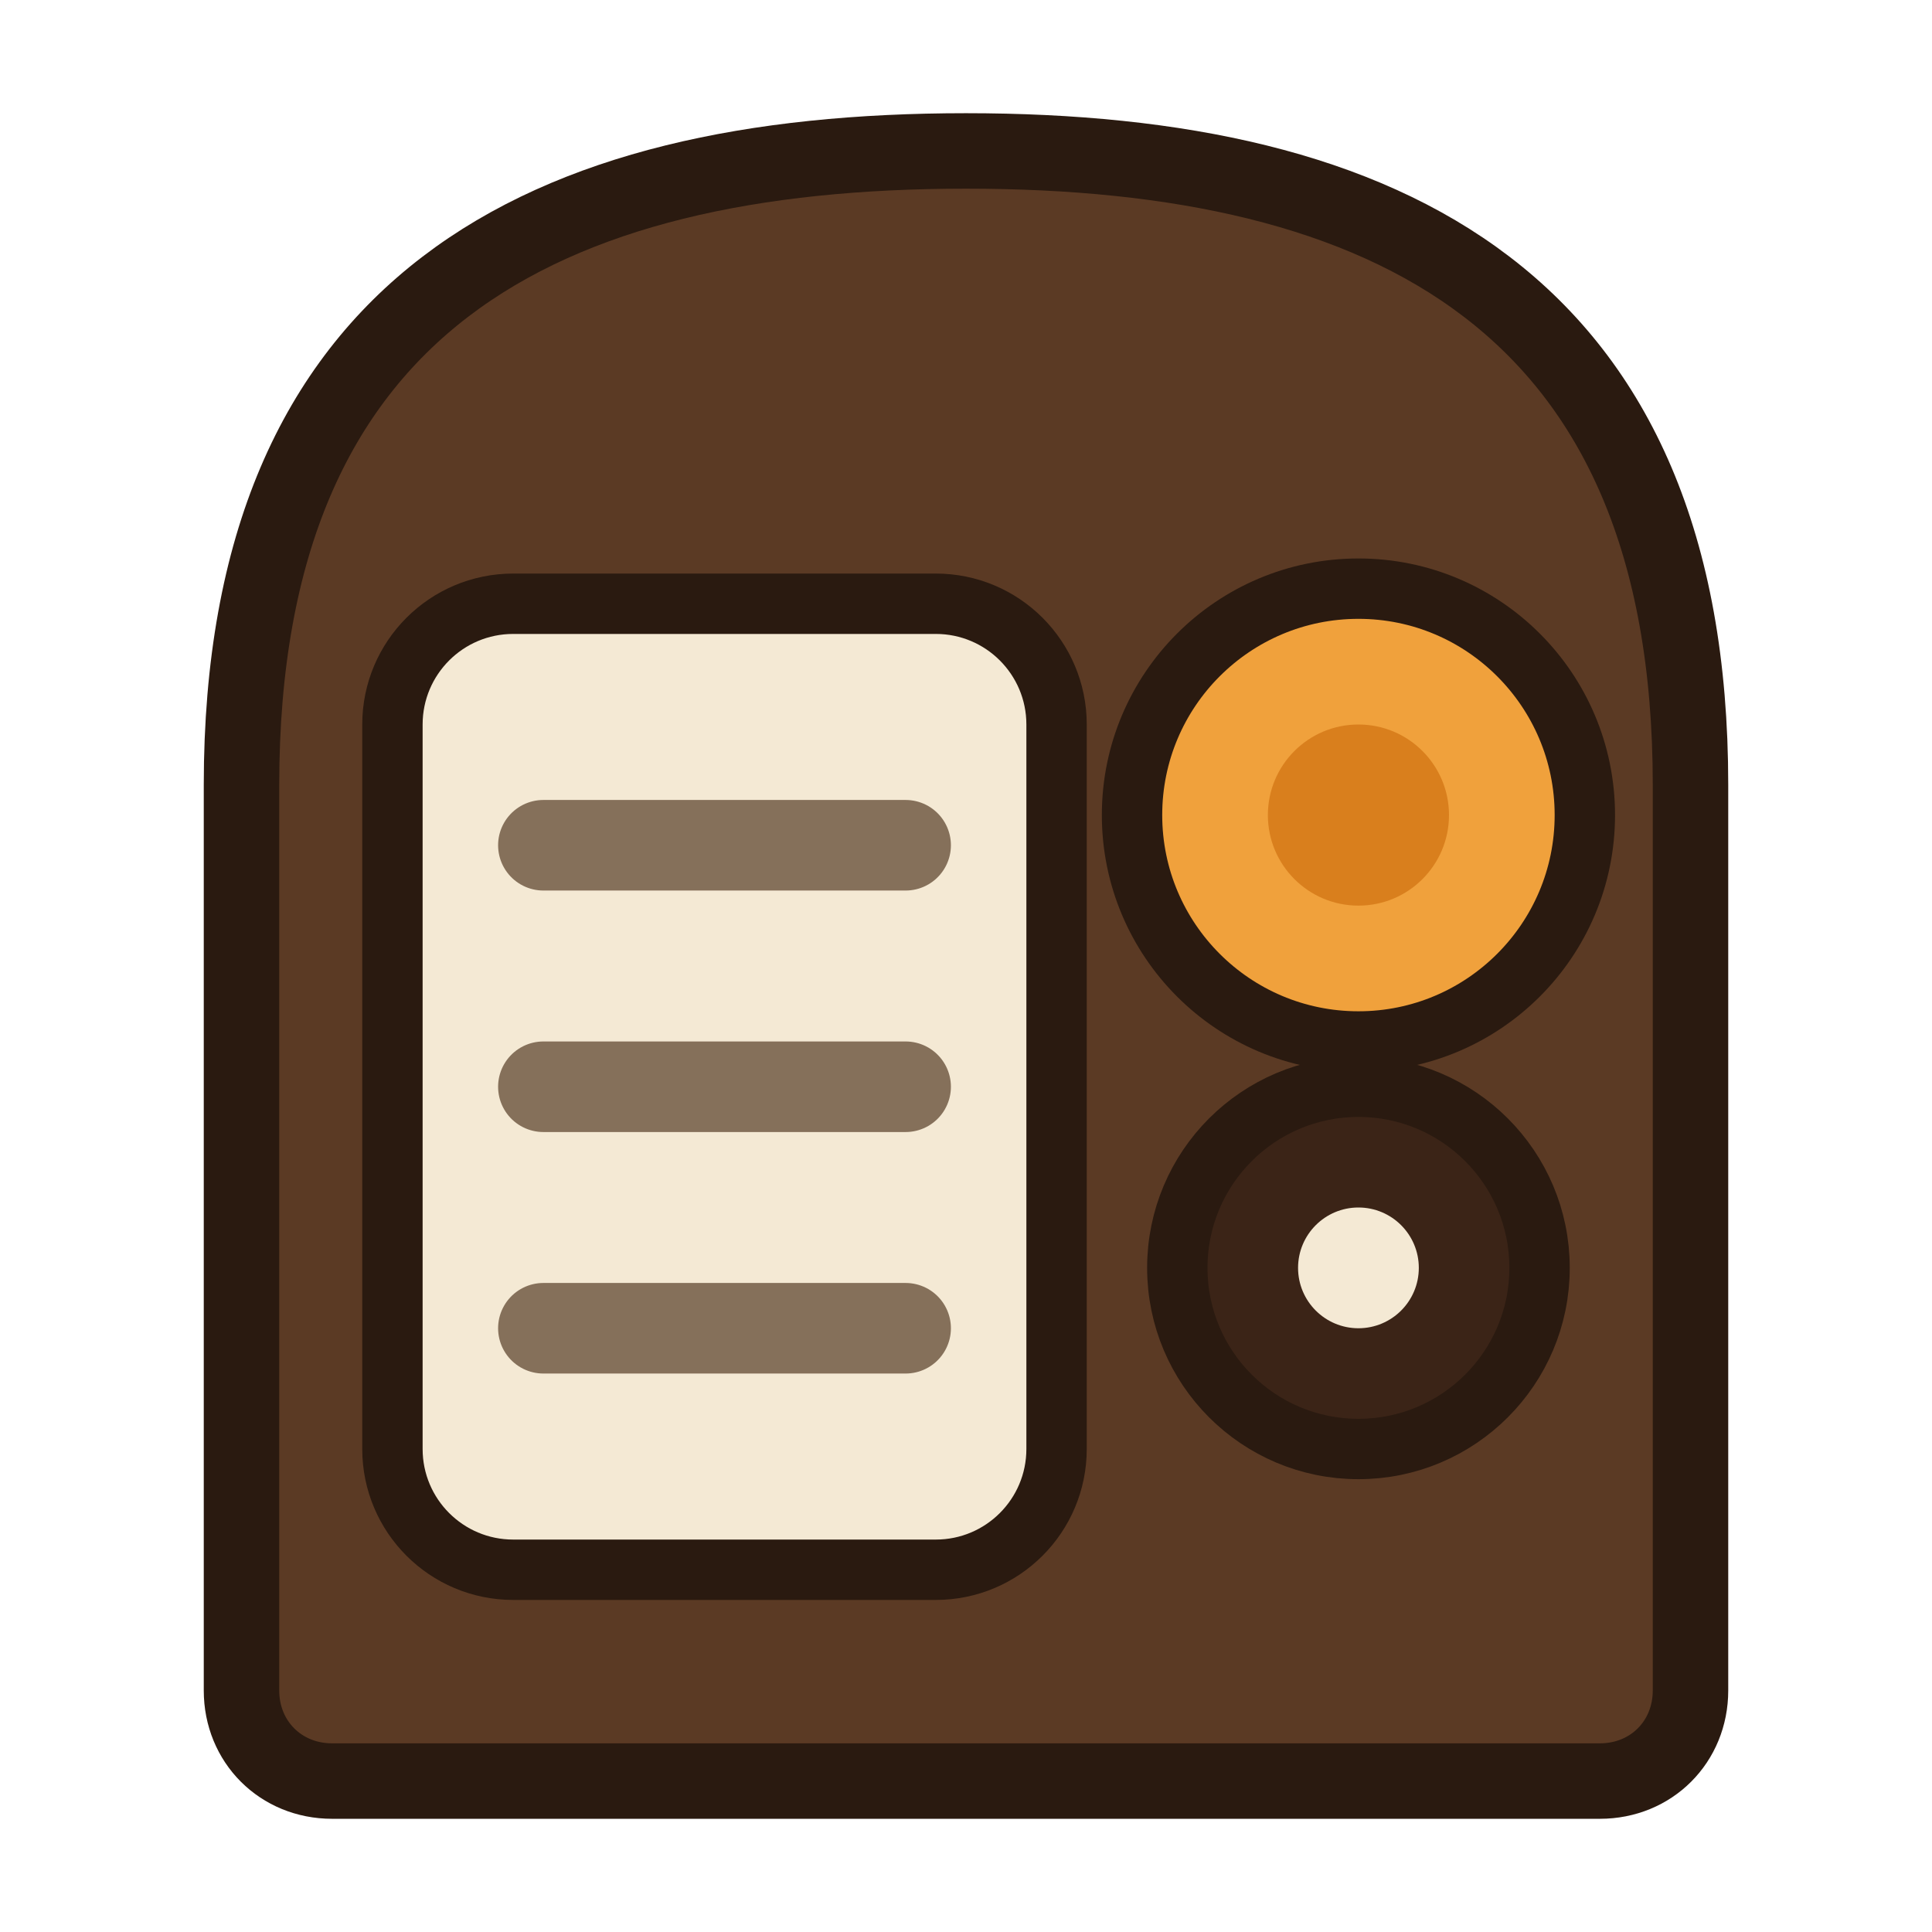
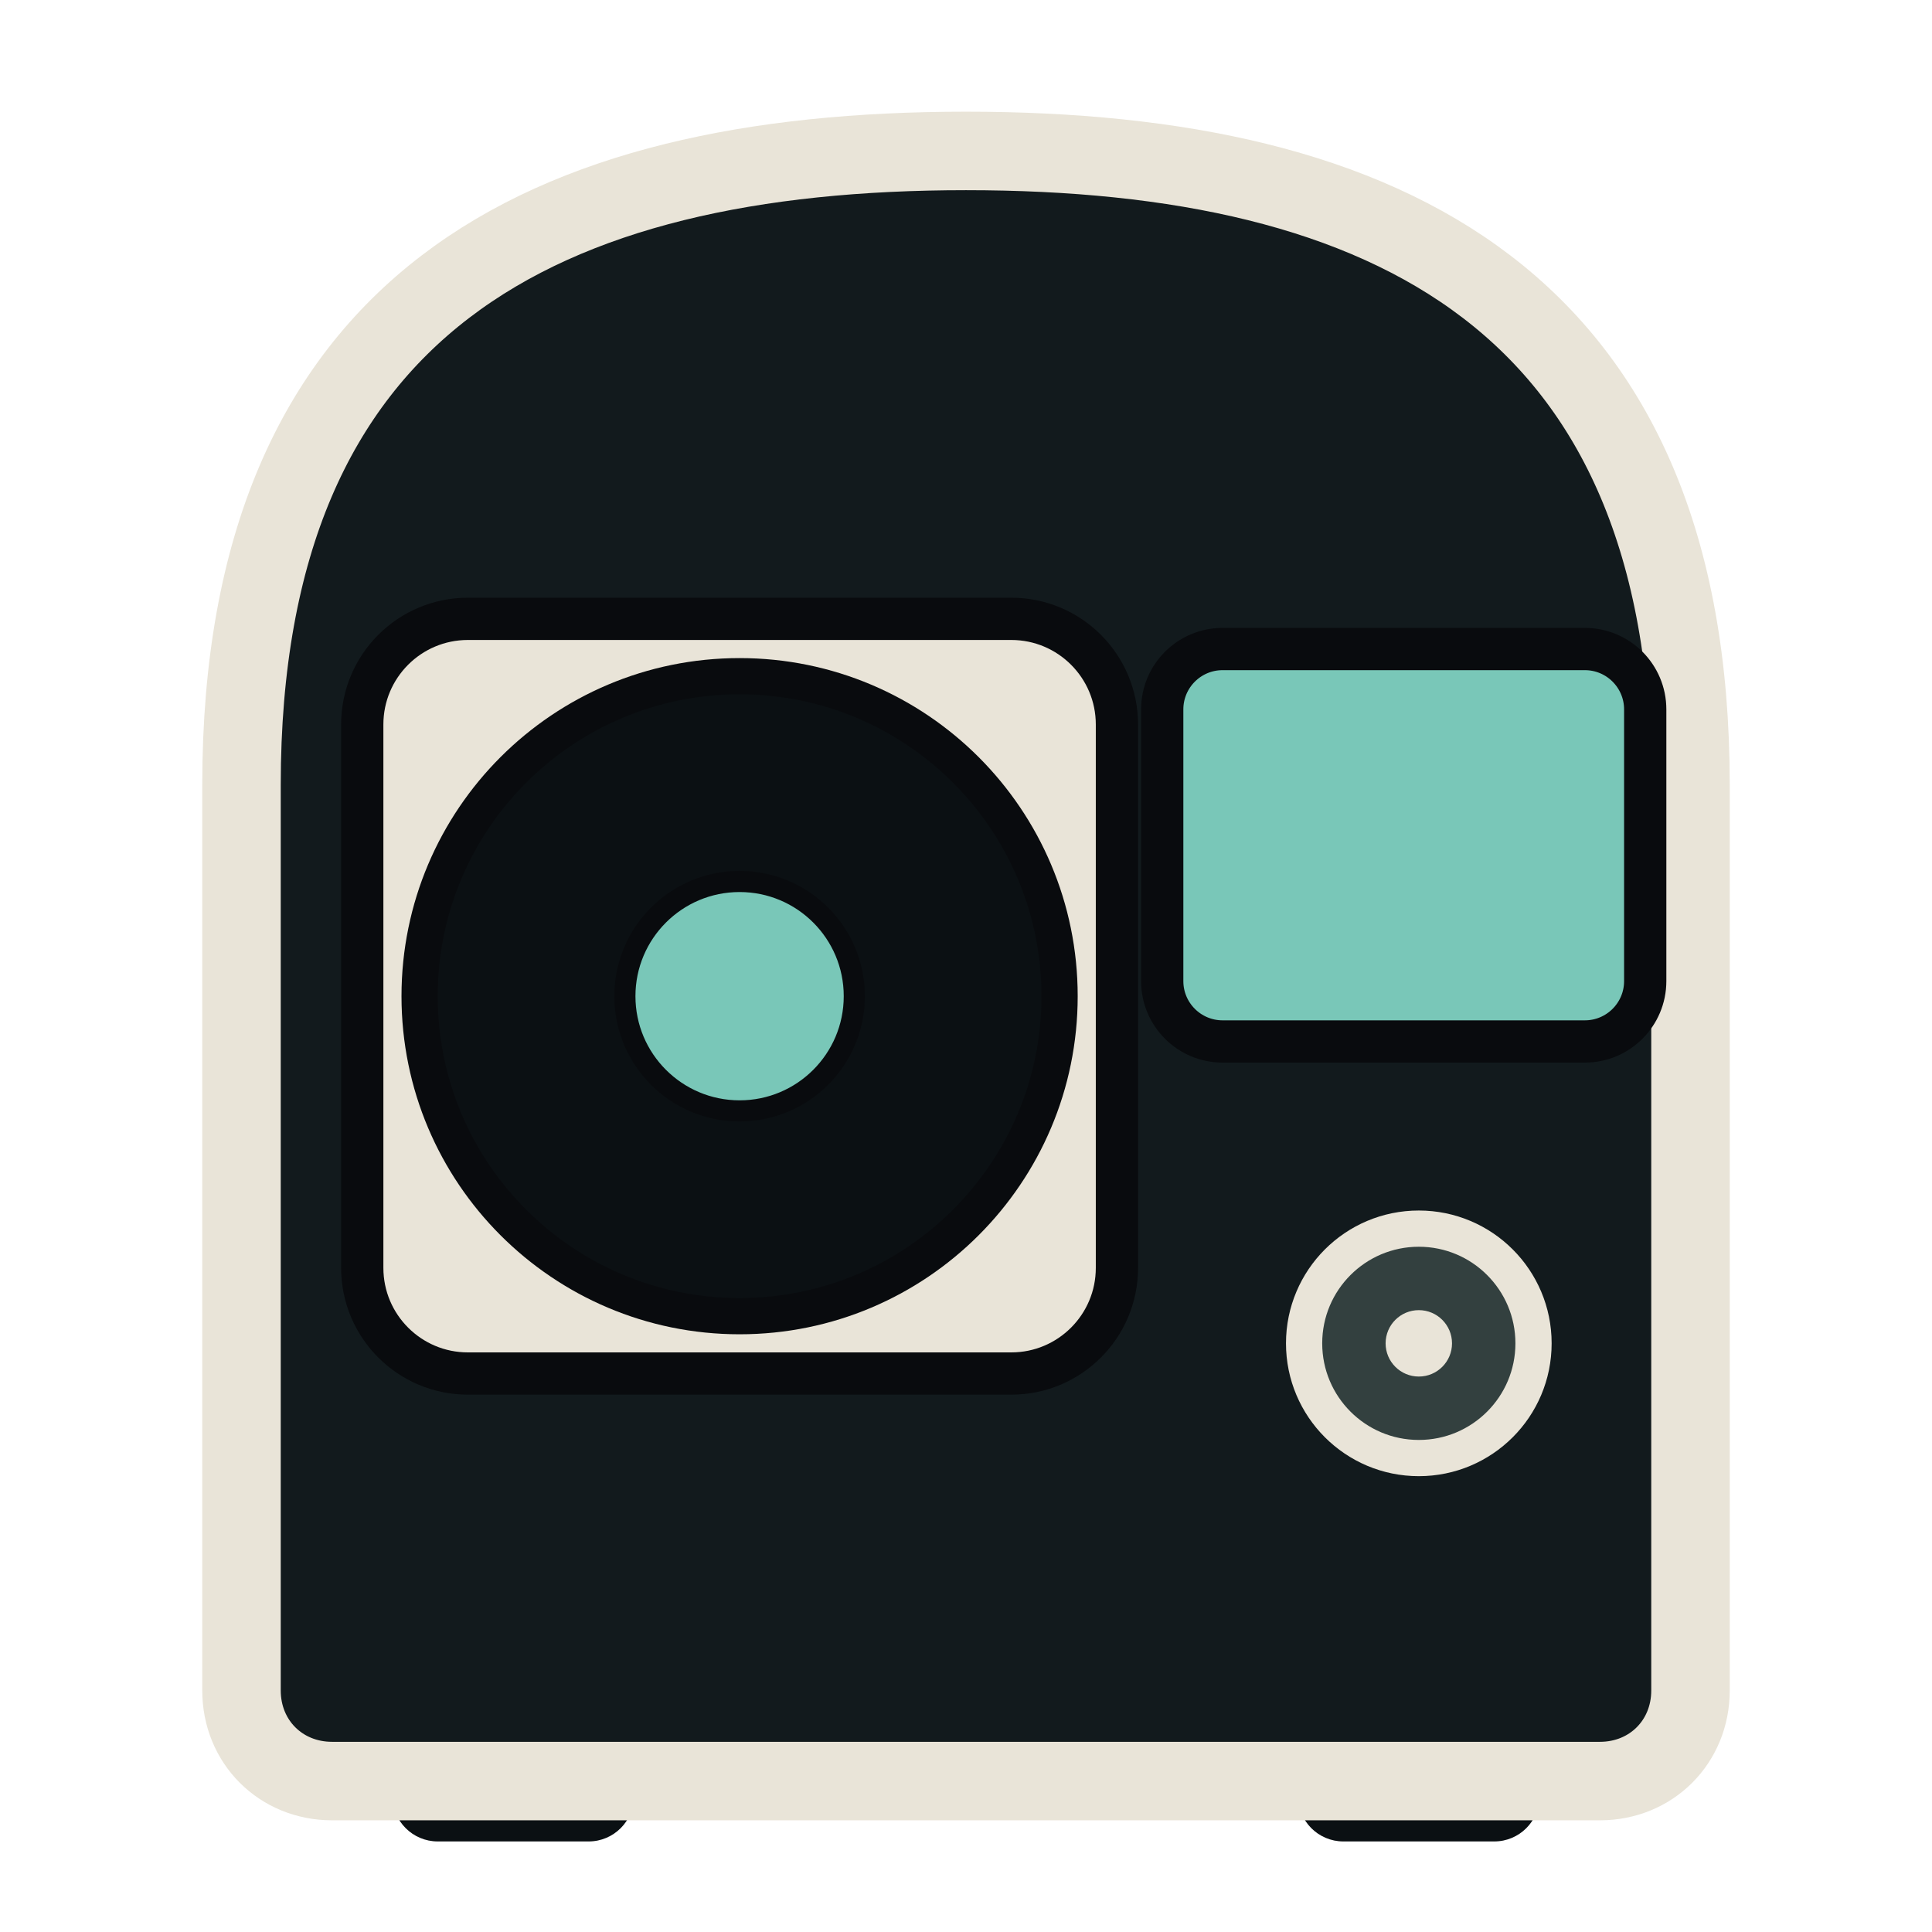
<svg xmlns="http://www.w3.org/2000/svg" viewBox="0 0 64 64">
-   <path d="M 8 56 L 8 26 C 8 10 18 5 32 5 C 46 5 56 10 56 26 L 56 56 C 56 57.7 54.7 59 53 59 L 11 59 C 9.3 59 8 57.7 8 56 Z" fill="#5b3a24" stroke="#2a1a10" stroke-width="2.5" stroke-linejoin="round" />
-   <rect x="13" y="20" width="22" height="32" rx="4" fill="#f4e9d4" stroke="#2a1a10" stroke-width="2" />
-   <g stroke="#85705a" stroke-width="3" stroke-linecap="round">
-     <line x1="18" y1="28" x2="30" y2="28" />
-     <line x1="18" y1="36" x2="30" y2="36" />
-     <line x1="18" y1="44" x2="30" y2="44" />
-   </g>
-   <circle cx="45" cy="27" r="7.5" fill="#f0a13c" stroke="#2a1a10" stroke-width="2" />
-   <circle cx="45" cy="27" r="3" fill="#d97f1d" />
-   <circle cx="45" cy="42" r="6" fill="#3b2417" stroke="#2a1a10" stroke-width="2" />
-   <circle cx="45" cy="42" r="2" fill="#f4e9d4" />
+   <rect x="13" y="56" width="8" height="5" rx="1.5" fill="#0b1013" />
+   <rect x="43" y="56" width="8" height="5" rx="1.5" fill="#0b1013" />
+   <path d="M 8 56 L 8 26 C 8 10 18 5 32 5 C 46 5 56 10 56 26 L 56 56 C 56 57.7 54.7 59 53 59 L 11 59 C 9.3 59 8 57.7 8 56 Z" fill="#121a1d" stroke="#e9e4d8" stroke-width="2.6" stroke-linejoin="round" />
+   <rect x="12" y="20.5" width="25" height="25" rx="3.5" fill="#e9e4d8" stroke="#090b0e" stroke-width="1.4" />
+   <circle cx="24.5" cy="33" r="10.6" fill="#0b1013" stroke="#090b0e" stroke-width="1.2" />
+   <circle cx="24.5" cy="33" r="3.8" fill="#79c7b8" stroke="#090b0e" stroke-width="0.7" />
+   <rect x="38.5" y="21.5" width="16" height="13" rx="2" fill="#79c7b8" stroke="#090b0e" stroke-width="1.4" />
+   <circle cx="47" cy="44.5" r="3.8" fill="#33403f" stroke="#e9e4d8" stroke-width="1.2" />
+   <circle cx="47" cy="44.5" r="1.1" fill="#e9e4d8" />
</svg>
